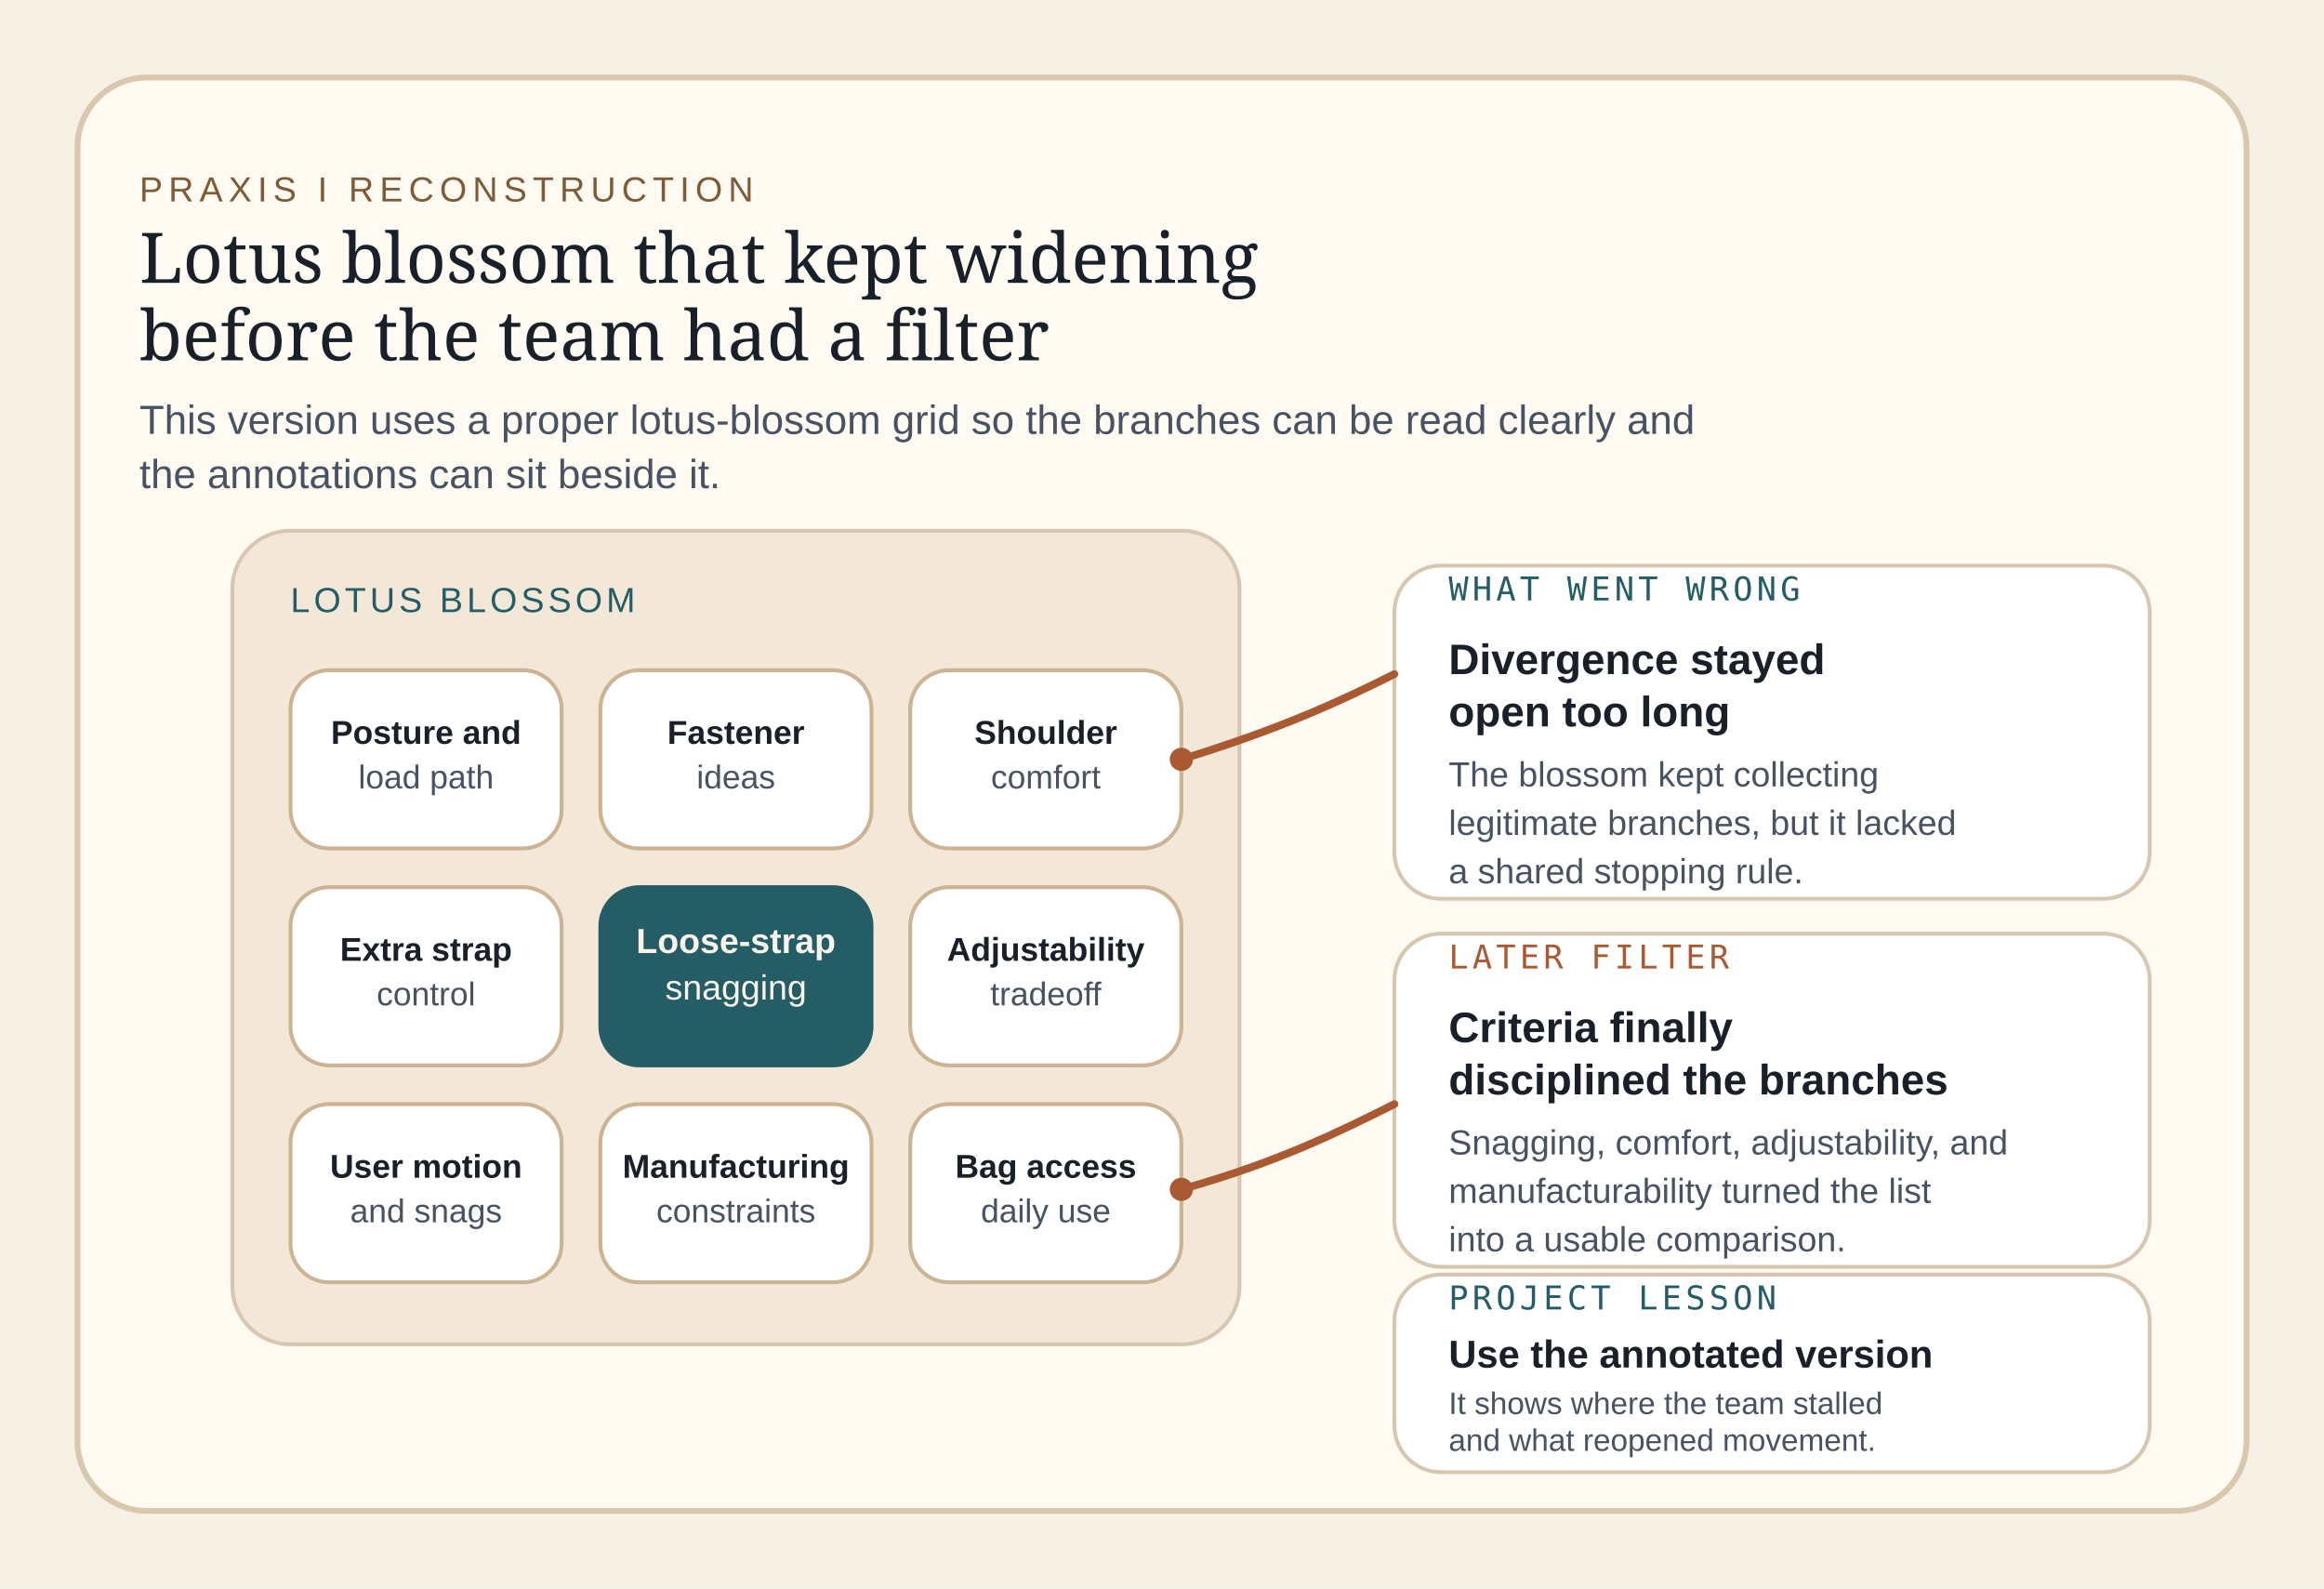
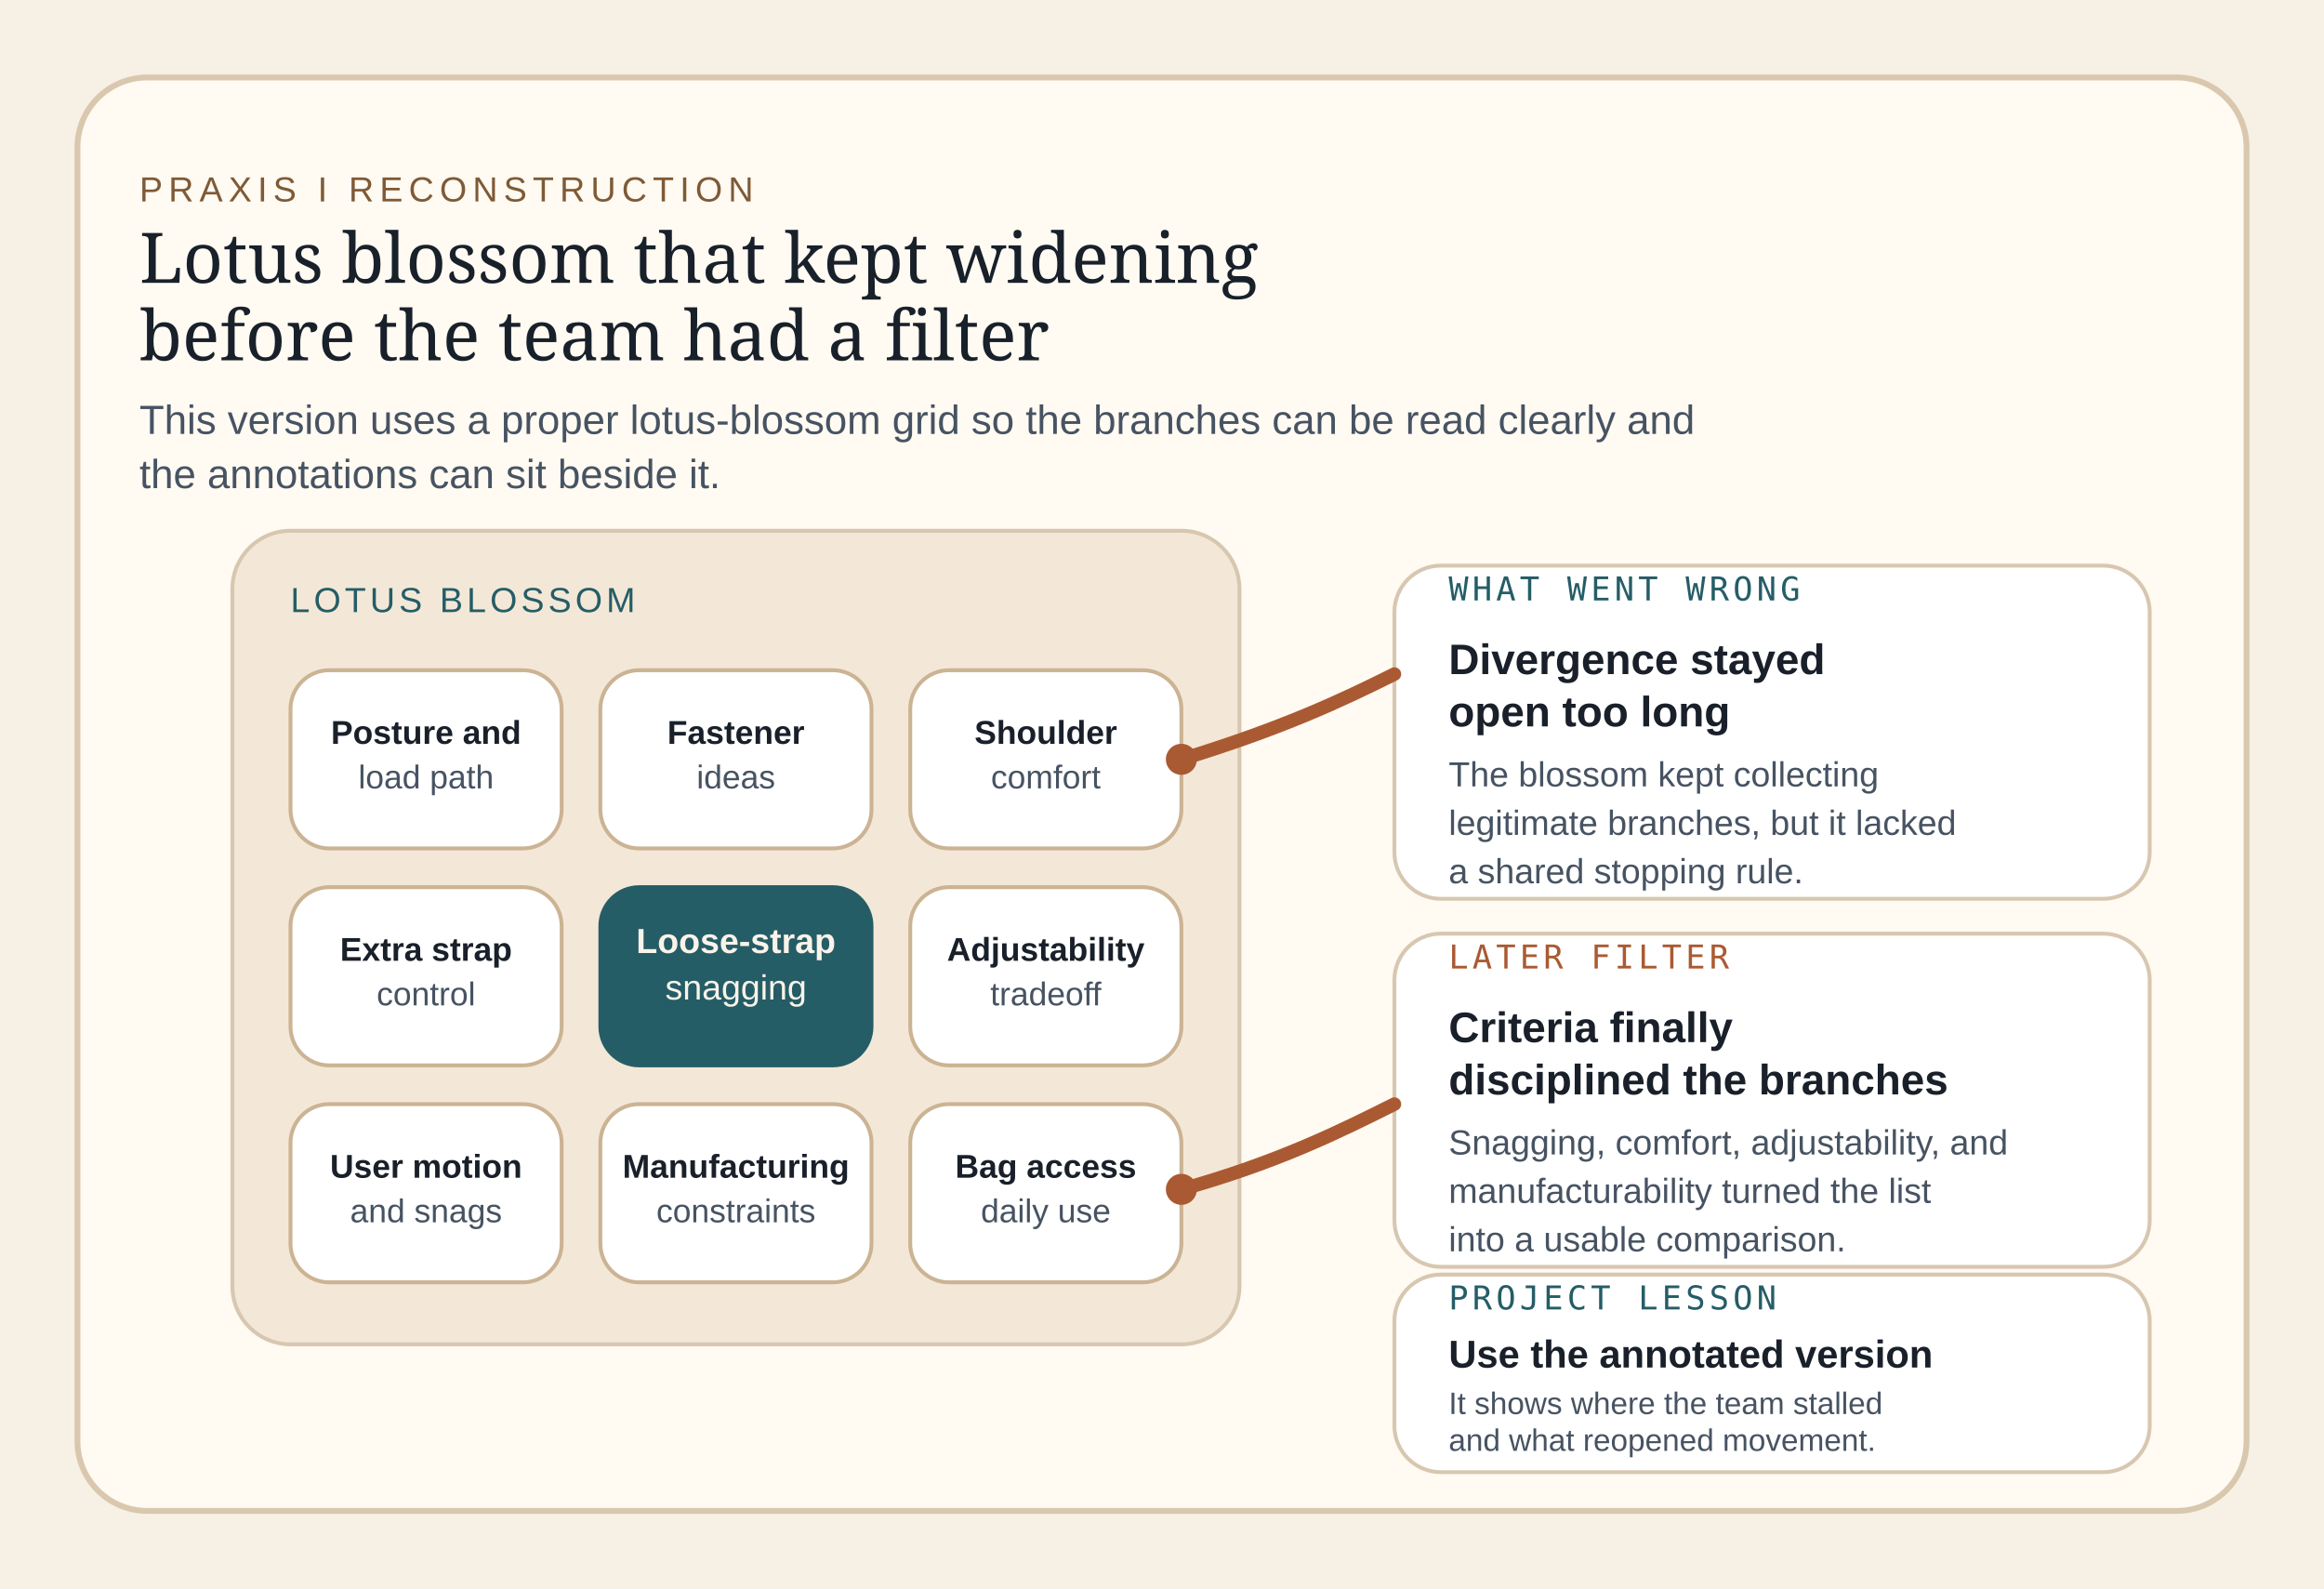
<svg xmlns="http://www.w3.org/2000/svg" viewBox="0 0 1200 820" role="img" aria-labelledby="title desc">
  <rect width="1200" height="820" fill="#f7f0e4" />
  <rect x="40" y="40" width="1120" height="740" rx="36" fill="#fffaf2" stroke="#d9c7ae" stroke-width="3" />
  <text x="72" y="104" font-family="'Public Sans', Arial, sans-serif" font-size="18" fill="#7e5a36" letter-spacing="3">PRAXIS I RECONSTRUCTION</text>
  <text x="72" y="146" font-family="'Fraunces', Georgia, serif" font-size="36" fill="#18202a">Lotus blossom that kept widening</text>
  <text x="72" y="186" font-family="'Fraunces', Georgia, serif" font-size="36" fill="#18202a">before the team had a filter</text>
  <text x="72" y="224" font-family="'Public Sans', Arial, sans-serif" font-size="21" fill="#475362">This version uses a proper lotus-blossom grid so the branches can be read clearly and</text>
  <text x="72" y="252" font-family="'Public Sans', Arial, sans-serif" font-size="21" fill="#475362">the annotations can sit beside it.</text>
  <g font-family="'Public Sans', Arial, sans-serif">
    <rect x="120" y="274" width="520" height="420" rx="30" fill="#f3e8d7" stroke="#d8c7b0" stroke-width="2" />
    <text x="150" y="316" font-size="18" fill="#255d67" letter-spacing="2">LOTUS BLOSSOM</text>
    <g>
      <rect x="150" y="346" width="140" height="92" rx="20" fill="#fff" stroke="#cbb394" stroke-width="2" />
      <rect x="310" y="346" width="140" height="92" rx="20" fill="#fff" stroke="#cbb394" stroke-width="2" />
      <rect x="470" y="346" width="140" height="92" rx="20" fill="#fff" stroke="#cbb394" stroke-width="2" />
      <rect x="150" y="458" width="140" height="92" rx="20" fill="#fff" stroke="#cbb394" stroke-width="2" />
      <rect x="310" y="458" width="140" height="92" rx="20" fill="#255d67" stroke="#255d67" stroke-width="2" />
      <rect x="470" y="458" width="140" height="92" rx="20" fill="#fff" stroke="#cbb394" stroke-width="2" />
      <rect x="150" y="570" width="140" height="92" rx="20" fill="#fff" stroke="#cbb394" stroke-width="2" />
      <rect x="310" y="570" width="140" height="92" rx="20" fill="#fff" stroke="#cbb394" stroke-width="2" />
      <rect x="470" y="570" width="140" height="92" rx="20" fill="#fff" stroke="#cbb394" stroke-width="2" />
    </g>
    <g text-anchor="middle">
      <text x="220" y="384" font-size="17" font-weight="700" fill="#19202a">Posture and</text>
      <text x="220" y="407" font-size="17" fill="#475362">load path</text>
      <text x="380" y="384" font-size="17" font-weight="700" fill="#19202a">Fastener</text>
      <text x="380" y="407" font-size="17" fill="#475362">ideas</text>
      <text x="540" y="384" font-size="17" font-weight="700" fill="#19202a">Shoulder</text>
      <text x="540" y="407" font-size="17" fill="#475362">comfort</text>
      <text x="220" y="496" font-size="17" font-weight="700" fill="#19202a">Extra strap</text>
      <text x="220" y="519" font-size="17" fill="#475362">control</text>
      <text x="380" y="492" font-size="18" font-weight="700" fill="#f9f3e9">Loose-strap</text>
      <text x="380" y="516" font-size="18" fill="#f9f3e9">snagging</text>
      <text x="540" y="496" font-size="17" font-weight="700" fill="#19202a">Adjustability</text>
      <text x="540" y="519" font-size="17" fill="#475362">tradeoff</text>
      <text x="220" y="608" font-size="17" font-weight="700" fill="#19202a">User motion</text>
      <text x="220" y="631" font-size="17" fill="#475362">and snags</text>
      <text x="380" y="608" font-size="17" font-weight="700" fill="#19202a">Manufacturing</text>
      <text x="380" y="631" font-size="17" fill="#475362">constraints</text>
      <text x="540" y="608" font-size="17" font-weight="700" fill="#19202a">Bag access</text>
      <text x="540" y="631" font-size="17" fill="#475362">daily use</text>
    </g>
  </g>
  <g font-family="'Public Sans', Arial, sans-serif">
    <rect x="720" y="292" width="390" height="172" rx="24" fill="#fff" stroke="#d8c7b0" stroke-width="2" />
    <text x="748" y="310" font-family="'IBM Plex Mono', monospace" font-size="17" fill="#255d67" letter-spacing="2">WHAT WENT WRONG</text>
    <text x="748" y="348" font-size="22" font-weight="700" fill="#19202a">Divergence stayed</text>
    <text x="748" y="375" font-size="22" font-weight="700" fill="#19202a">open too long</text>
    <text x="748" y="406" font-size="18" fill="#475362">The blossom kept collecting</text>
    <text x="748" y="431" font-size="18" fill="#475362">legitimate branches, but it lacked</text>
    <text x="748" y="456" font-size="18" fill="#475362">a shared stopping rule.</text>
    <rect x="720" y="482" width="390" height="172" rx="24" fill="#fff" stroke="#d8c7b0" stroke-width="2" />
    <text x="748" y="500" font-family="'IBM Plex Mono', monospace" font-size="17" fill="#aa5a32" letter-spacing="2">LATER FILTER</text>
    <text x="748" y="538" font-size="22" font-weight="700" fill="#19202a">Criteria finally</text>
    <text x="748" y="565" font-size="22" font-weight="700" fill="#19202a">disciplined the branches</text>
    <text x="748" y="596" font-size="18" fill="#475362">Snagging, comfort, adjustability, and</text>
    <text x="748" y="621" font-size="18" fill="#475362">manufacturability turned the list</text>
    <text x="748" y="646" font-size="18" fill="#475362">into a usable comparison.</text>
    <rect x="720" y="658" width="390" height="102" rx="24" fill="#fff" stroke="#d8c7b0" stroke-width="2" />
    <text x="748" y="676" font-family="'IBM Plex Mono', monospace" font-size="17" fill="#255d67" letter-spacing="2">PROJECT LESSON</text>
    <text x="748" y="706" font-size="20" font-weight="700" fill="#19202a">Use the annotated version</text>
    <text x="748" y="730" font-size="16" fill="#475362">It shows where the team stalled</text>
    <text x="748" y="749" font-size="16" fill="#475362">and what reopened movement.</text>
  </g>
-   <g fill="none" stroke="#aa5a32" stroke-width="4" stroke-linecap="round">
+   <g fill="none" stroke="#aa5a32" stroke-width="7" stroke-linecap="round">
    <path d="M610 392 C662 376 692 362 720 348" />
    <path d="M610 614 C660 600 692 584 720 570" />
  </g>
-   <circle cx="610" cy="392" r="6" fill="#aa5a32" />
-   <circle cx="610" cy="614" r="6" fill="#aa5a32" />
+   <circle cx="610" cy="392" r="8" fill="#aa5a32" />
+   <circle cx="610" cy="614" r="8" fill="#aa5a32" />
</svg>
